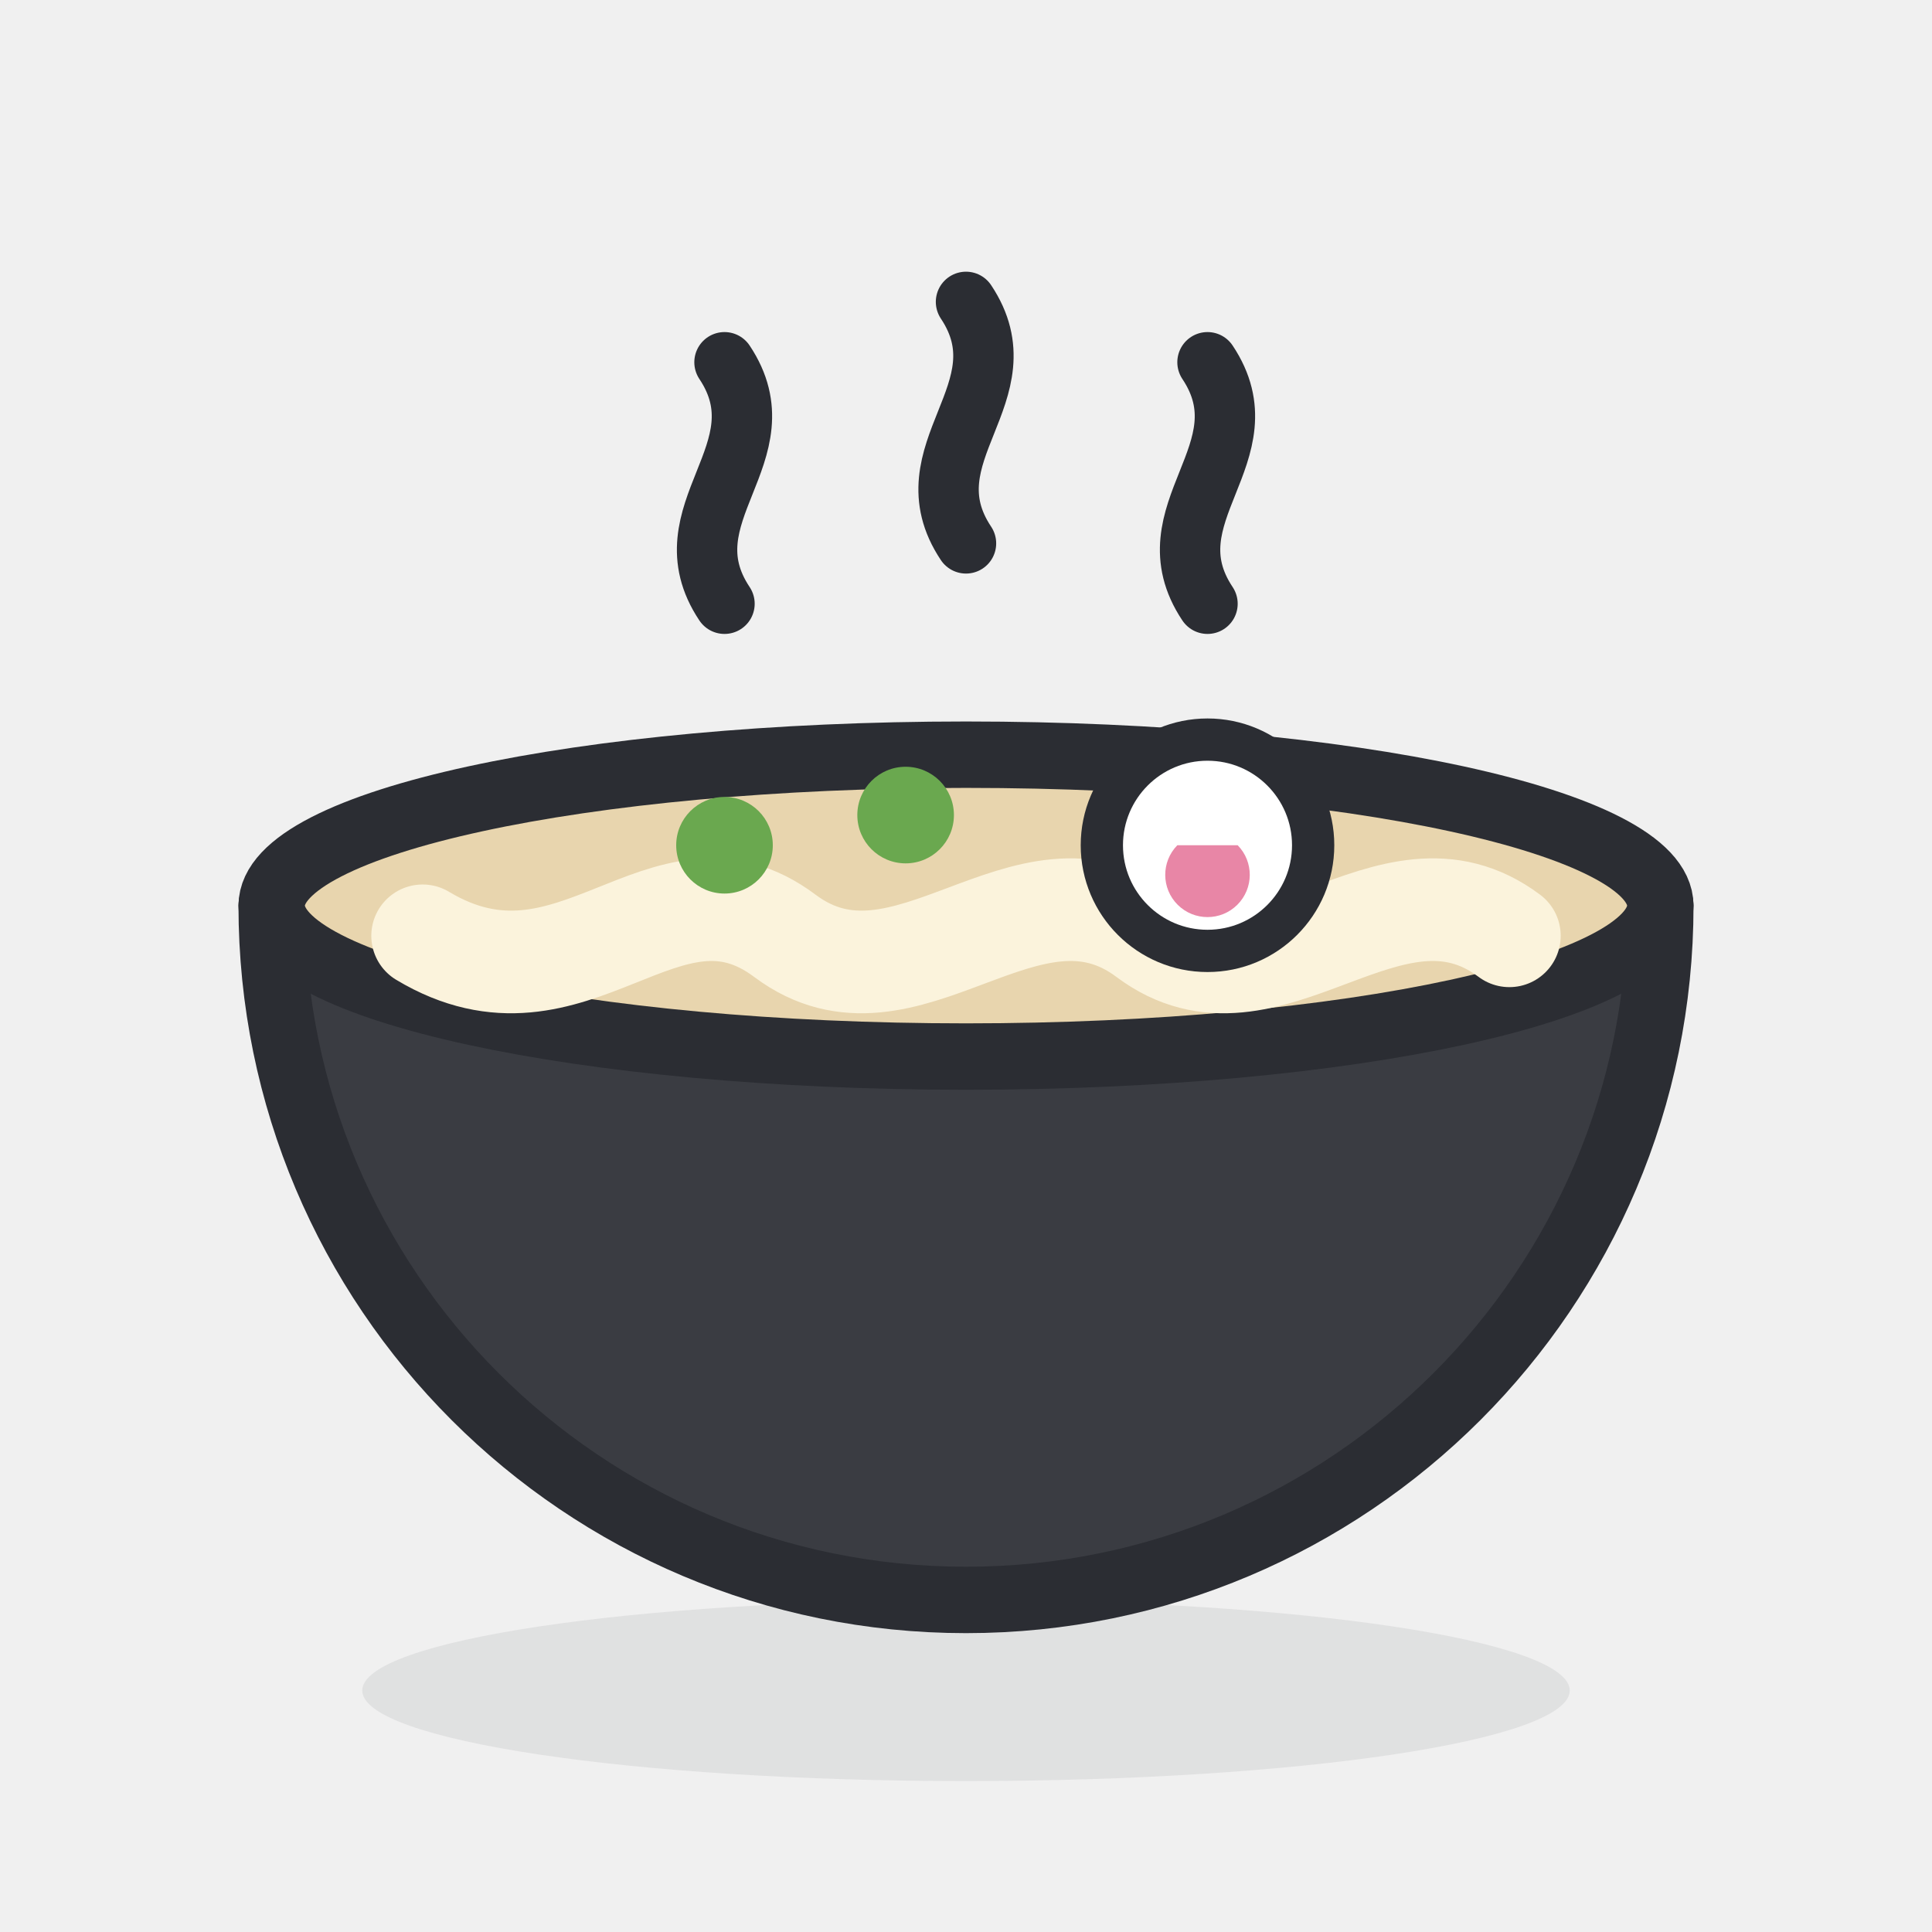
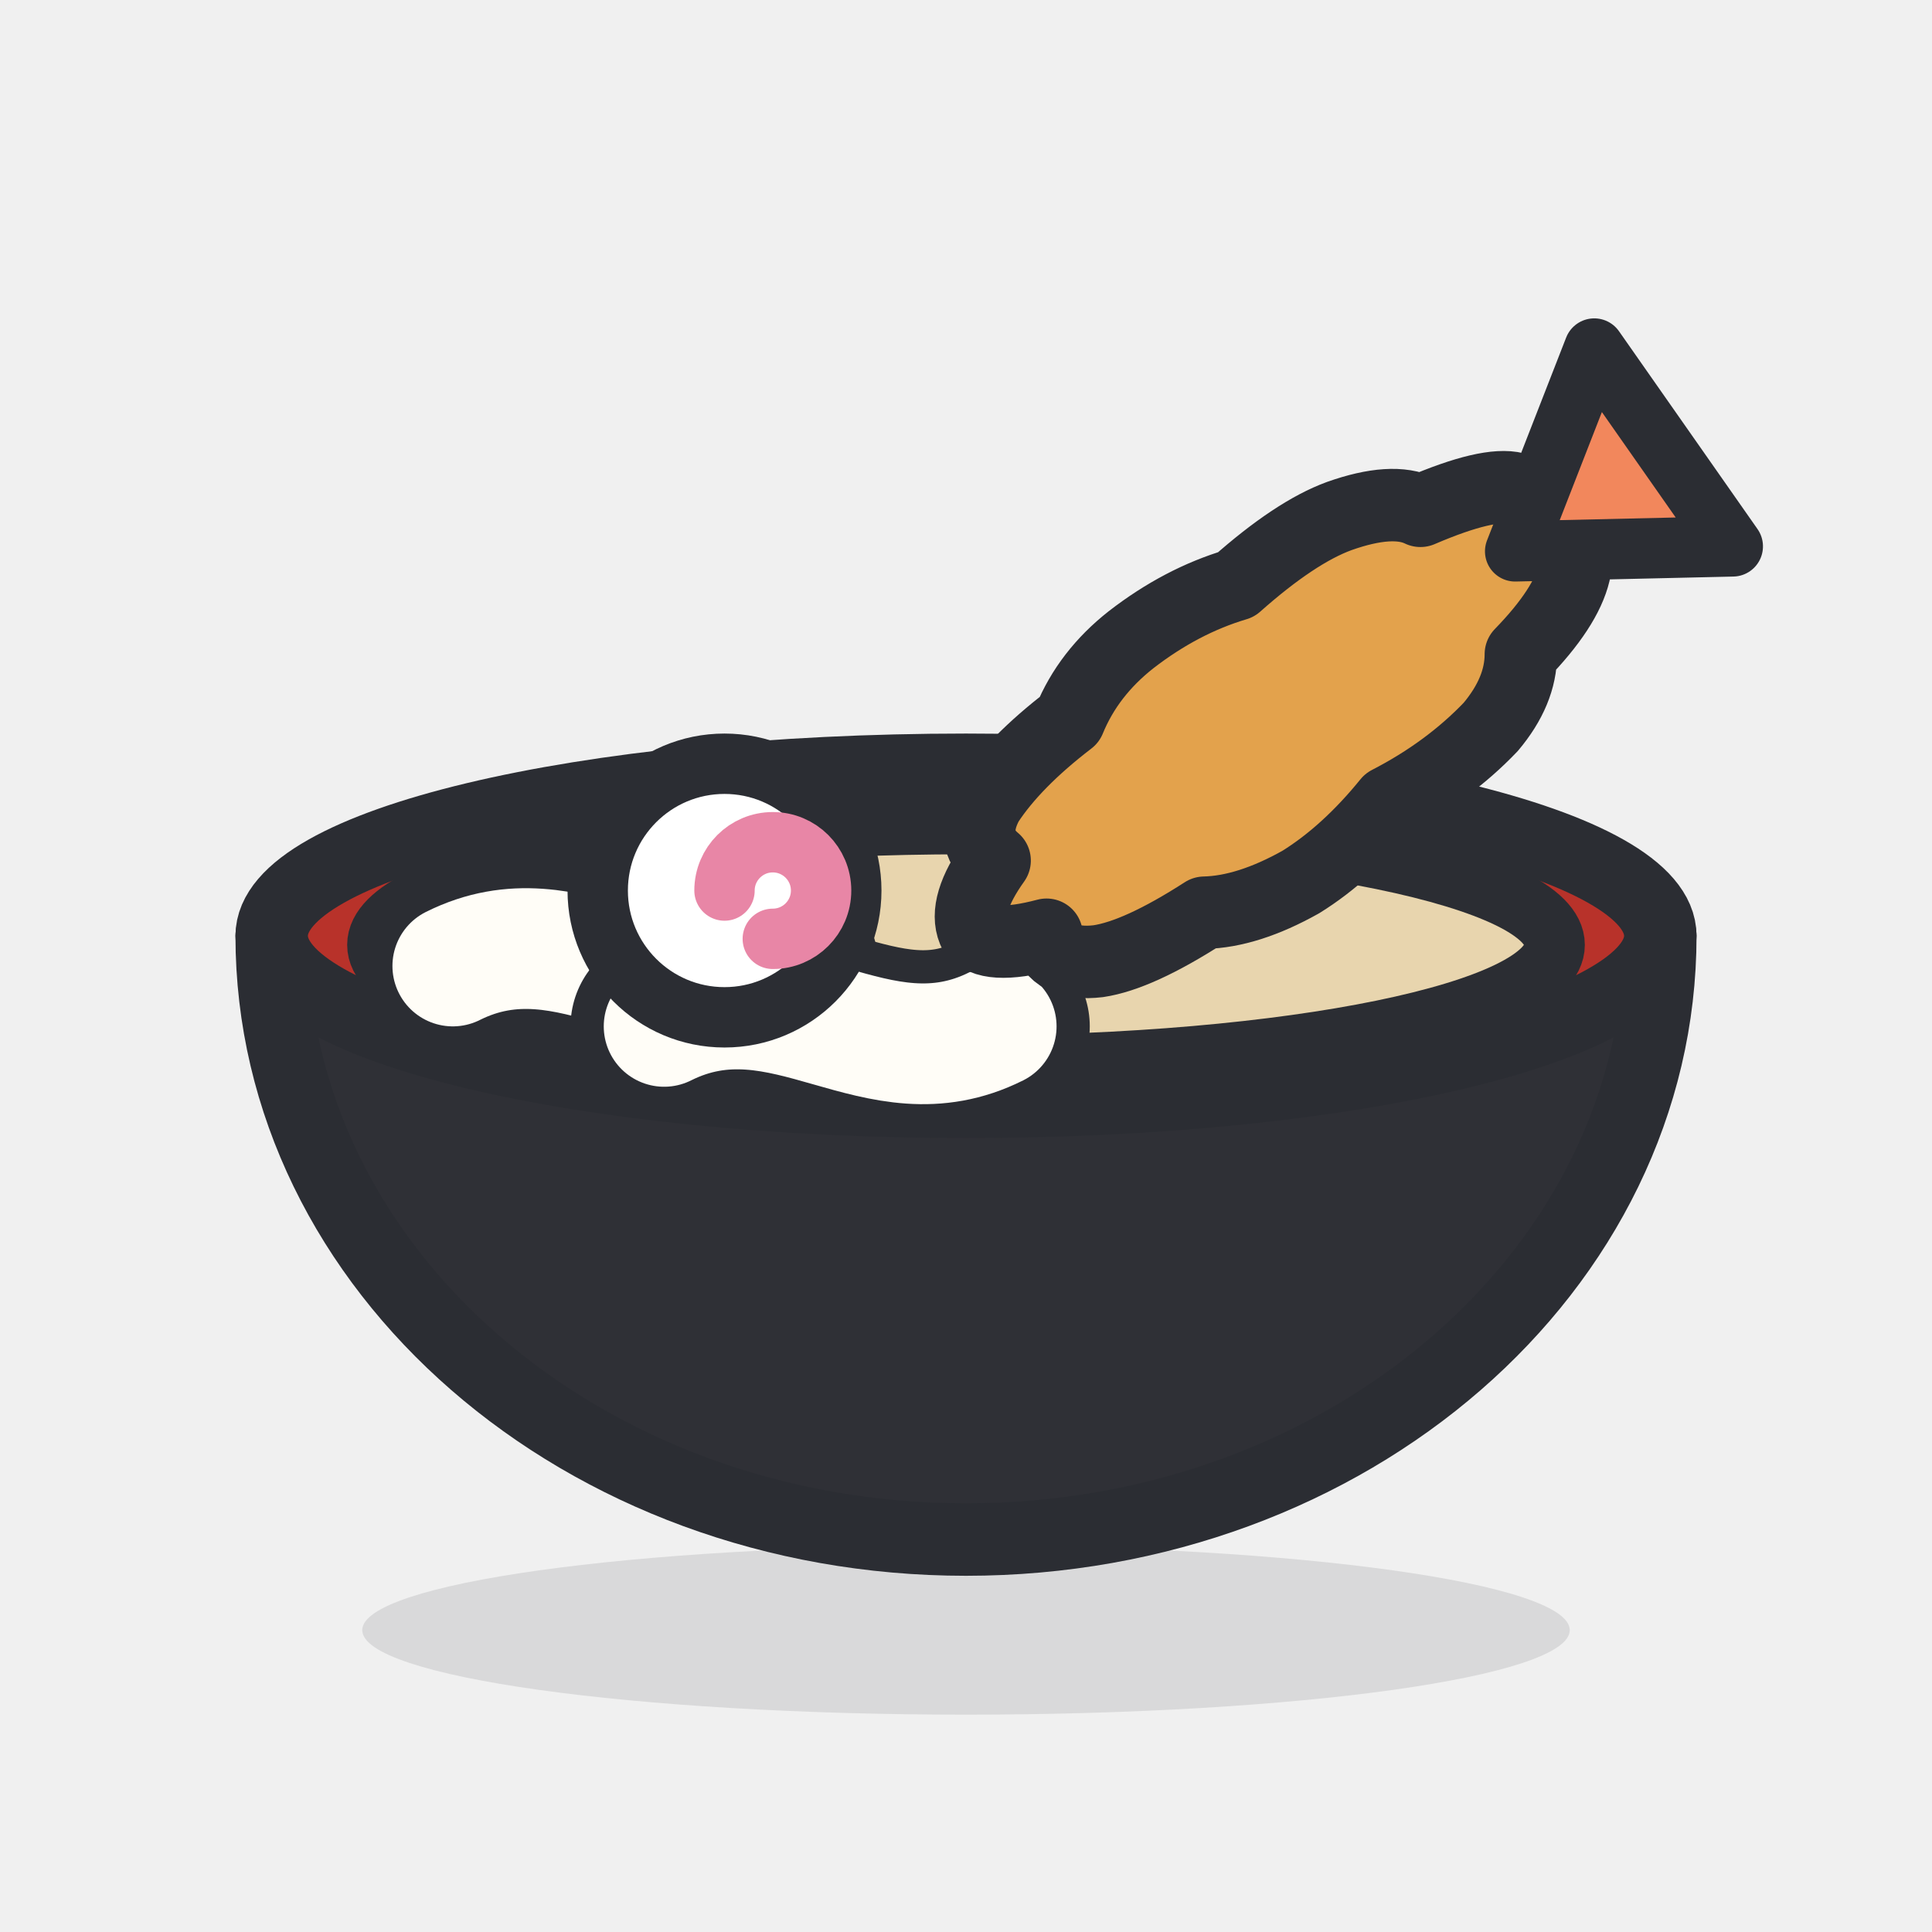
<svg xmlns="http://www.w3.org/2000/svg" viewBox="0 0 64 64">
-   <ellipse cx="32" cy="56" rx="20" ry="3" fill="#2b2d33" opacity=".08" />
-   <g fill="#3a3c42" stroke="#2b2d33" stroke-width="2.2" stroke-linejoin="round" stroke-linecap="round">
-     <path d="M9 30h46a23 23 0 0 1-46 0z" />
+   <ellipse cx="32" cy="54" rx="20" ry="2.8" fill="#2b2d33" opacity=".12" />
+   <g fill="#2f3036" stroke="#2b2d33" stroke-width="2.4" stroke-linejoin="round" stroke-linecap="round">
+     <path d="M9.0 31h46a23.0 20 0 0 1-46 0z" />
  </g>
-   <g fill="#e8d5ae" stroke="#2b2d33" stroke-width="2.2" stroke-linejoin="round" stroke-linecap="round">
-     <ellipse cx="32" cy="30" rx="23" ry="5" />
+   <g fill="#b8322a" stroke="#2b2d33" stroke-width="2.4" stroke-linejoin="round" stroke-linecap="round">
+     <ellipse cx="32" cy="31" rx="23" ry="5.5" />
  </g>
-   <g fill="none" stroke="#fbf3dc" stroke-width="3.4" stroke-linecap="round" stroke-linejoin="round">
-     <path d="M14 31c5 3 8-3 12 0s8-3 12 0 8-3 12 0" />
+   <g fill="#e8d5ae" stroke="#2b2d33" stroke-width="2.0" stroke-linejoin="round" stroke-linecap="round">
+     <ellipse cx="32" cy="31.3" rx="19.5" ry="4" />
  </g>
-   <g fill="#ffffff" stroke="#2b2d33" stroke-width="1.4" stroke-linejoin="round" stroke-linecap="round">
-     <circle cx="40" cy="28" r="3.5" />
+   <g fill="none" stroke="#2b2d33" stroke-width="6.2" stroke-linecap="round" stroke-linejoin="round">
+     <path d="M15 32c4-2 7 2 11 0" />
  </g>
-   <g fill="#e886a6" stroke="none">
-     <path d="M39 28a1.4 1.4 0 1 0 2 0" />
+   <g fill="none" stroke="#fffdf7" stroke-width="4" stroke-linecap="round" stroke-linejoin="round">
+     <path d="M15 32c4-2 7 2 11 0" />
  </g>
-   <g fill="#6aa84f" stroke="none">
-     <circle cx="24" cy="28" r="1.6" />
-     <circle cx="30" cy="27" r="1.6" />
+   <g fill="none" stroke="#2b2d33" stroke-width="6.2" stroke-linecap="round" stroke-linejoin="round">
+     <path d="M22 34c4-2 7 2 11 0" />
  </g>
-   <g fill="none" stroke="#2b2d33" stroke-width="2" stroke-linecap="round" stroke-linejoin="round">
-     <path d="M24 20c-2-3 2-5 0-8M32 18c-2-3 2-5 0-8M40 20c-2-3 2-5 0-8" />
+   <g fill="none" stroke="#fffdf7" stroke-width="4" stroke-linecap="round" stroke-linejoin="round">
+     <path d="M22 34c4-2 7 2 11 0" />
+   </g>
+   <g transform="rotate(-35 42 24)">
+     <g fill="#e3a24c" stroke="#2b2d33" stroke-width="2.4" stroke-linejoin="round" stroke-linecap="round">
+       <path d="M52.6 24.0 Q53.8 25.0 53.2 25.7 Q52.3 26.5 50.2 26.9 Q49.5 27.9 48.0 28.3 Q46.0 28.7 43.8 28.4 Q41.7 29.0 39.9 28.9 Q37.9 28.7 36.7 27.9 Q34.1 27.8 32.9 27.2 Q31.6 26.5 32.0 25.5 Q30.1 24.8 30.1 24.0 Q30.3 23.1 32.0 22.5 Q31.7 21.4 32.9 20.8 Q34.4 20.2 36.7 20.1 Q38.1 19.2 39.9 19.1 Q42.0 19.0 43.8 19.6 Q46.4 19.3 47.9 19.7 Q49.7 20.2 50.2 21.1 Q52.6 21.6 53.2 22.3 Q53.8 23.1 52.6 24.0z" />
+     </g>
+     <g fill="#f2875c" stroke="#2b2d33" stroke-width="2.0" stroke-linejoin="round" stroke-linecap="round">
+       <path d="M52 24l6-4v8z" />
+     </g>
+   </g>
+   <g fill="#ffffff" stroke="#2b2d33" stroke-width="2.0" stroke-linejoin="round" stroke-linecap="round">
+     <circle cx="24" cy="29.5" r="4.2" />
+   </g>
+   <g fill="none" stroke="#e886a6" stroke-width="2" stroke-linecap="round" stroke-linejoin="round">
+     <path d="M24 29.5a1.6 1.6 0 1 1 1.6 1.6" />
  </g>
</svg>
